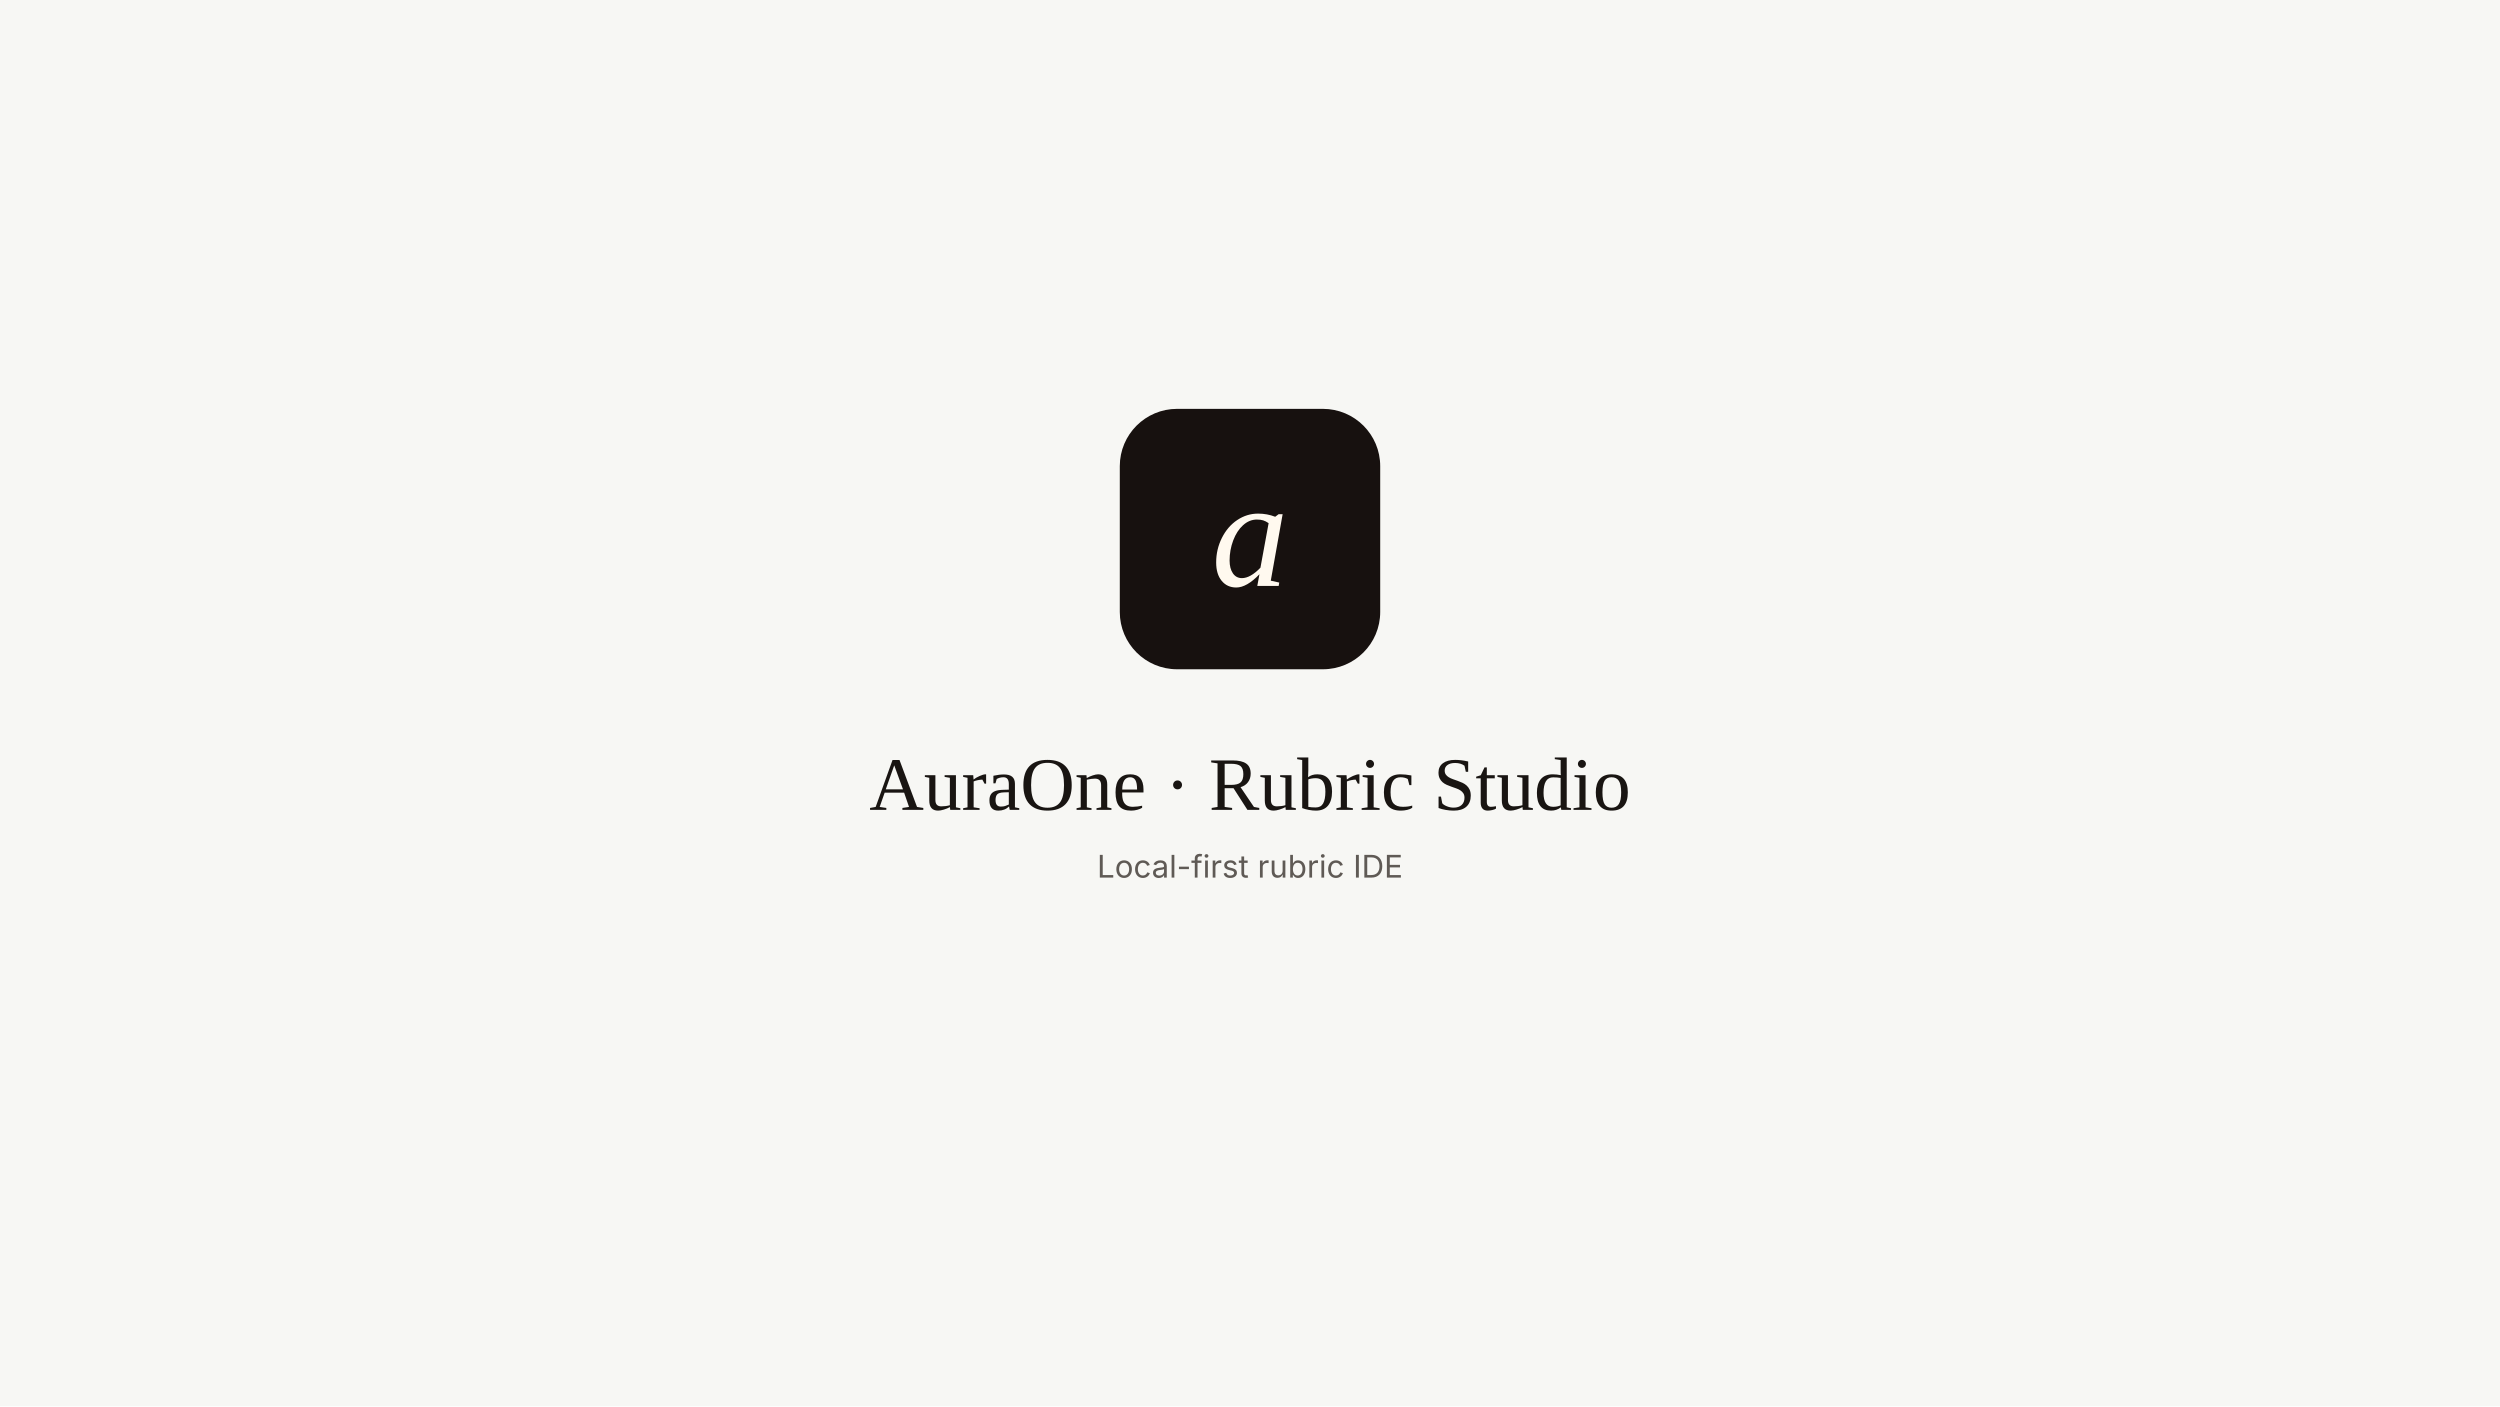
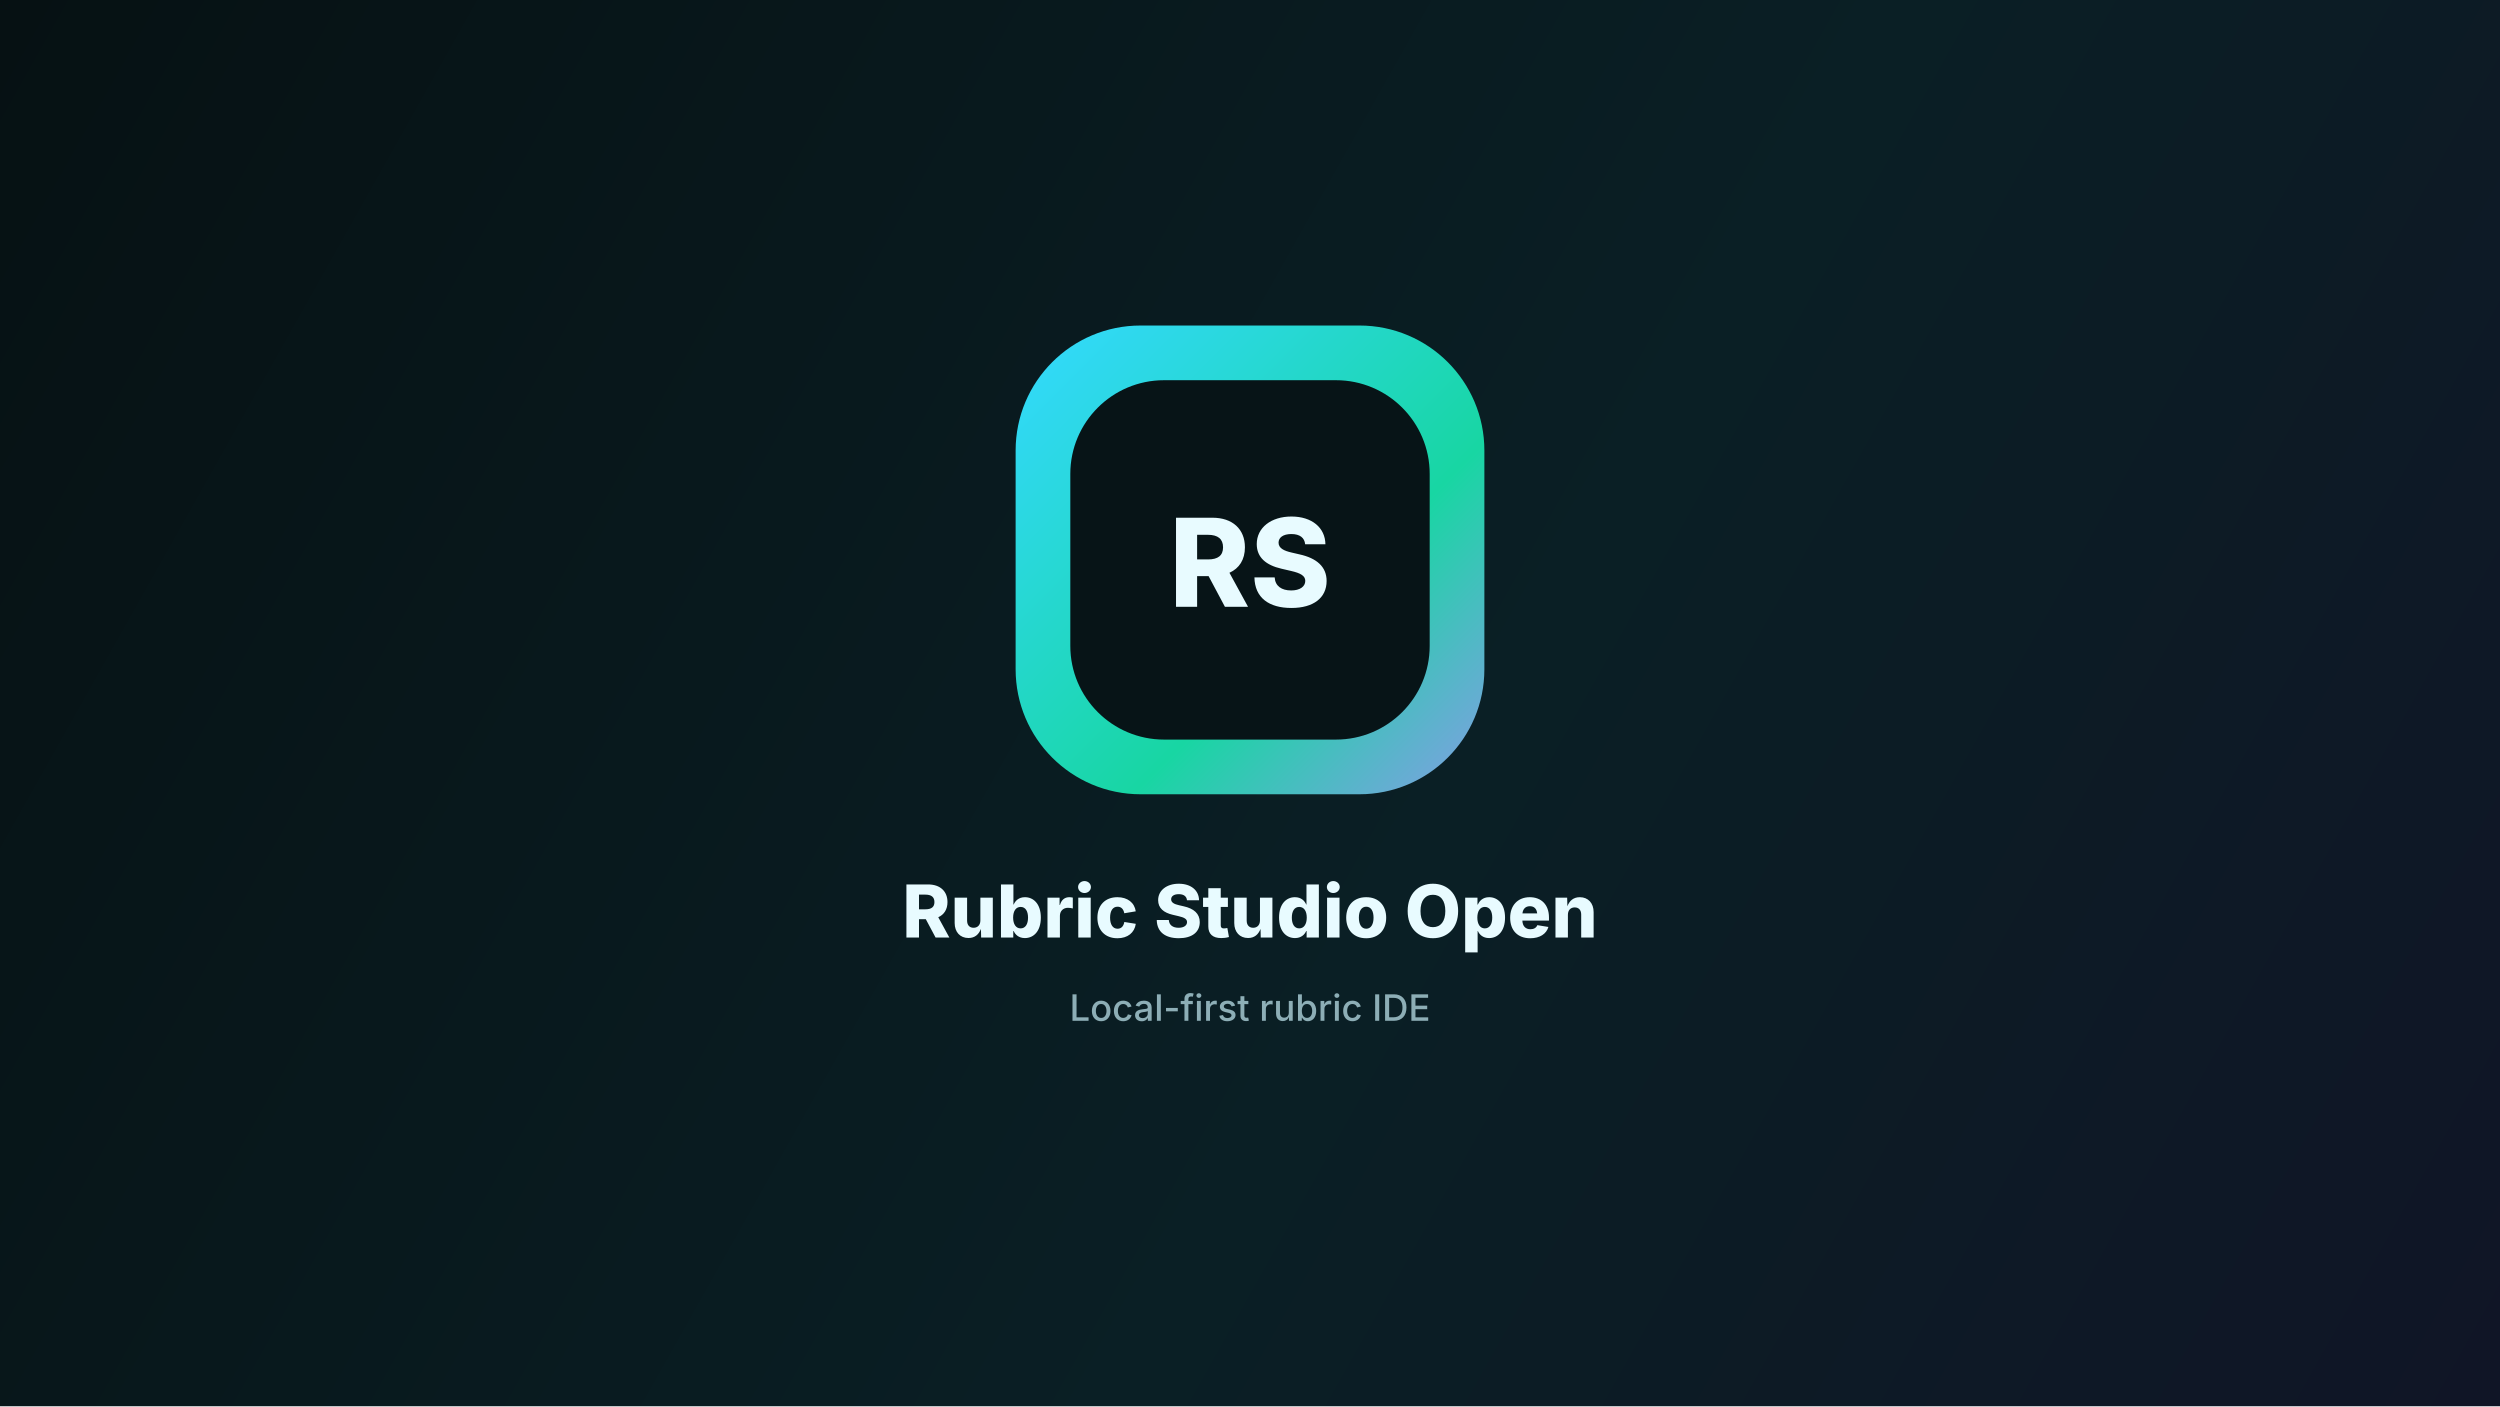
<svg xmlns="http://www.w3.org/2000/svg" width="1920" height="1080" viewBox="0 0 1920 1080" role="img" aria-labelledby="title desc">
-   <rect width="1920" height="1080" fill="#f7f7f4" />
-   <rect x="860" y="314" width="200" height="200" rx="44" fill="#17110f" />
-   <text x="960" y="450" fill="#fff9ef" font-family="Georgia, 'Times New Roman', serif" font-size="118" font-style="italic" font-weight="400" text-anchor="middle">a</text>
-   <text x="960" y="622" fill="#191512" font-family="Georgia, 'Times New Roman', serif" font-size="58" font-weight="400" text-anchor="middle">AuraOne · Rubric Studio</text>
-   <text x="960" y="674" fill="#5f5a55" font-family="Inter, -apple-system, BlinkMacSystemFont, 'Segoe UI', sans-serif" font-size="24" font-weight="400" text-anchor="middle">Local-first rubric IDE</text>
+   <defs>
+     <linearGradient id="splash-bg" x1="0" y1="0" x2="1920" y2="1080" gradientUnits="userSpaceOnUse">
+       <stop stop-color="#061113" />
+       <stop offset="0.58" stop-color="#0a1f25" />
+       <stop offset="1" stop-color="#101526" />
+     </linearGradient>
+     <linearGradient id="mark" x1="760" y1="280" x2="1160" y2="680" gradientUnits="userSpaceOnUse">
+       <stop stop-color="#34d9ff" />
+       <stop offset="0.55" stop-color="#18d6a3" />
+       <stop offset="1" stop-color="#a78bfa" />
+     </linearGradient>
+   </defs>
+   <rect width="1920" height="1080" fill="url(#splash-bg)" />
+   <rect x="780" y="250" width="360" height="360" rx="96" fill="url(#mark)" />
+   <rect x="822" y="292" width="276" height="276" rx="72" fill="#071417" />
+   <text x="960" y="466" fill="#e8fbff" font-family="Inter, Arial, sans-serif" font-size="94" font-weight="800" text-anchor="middle">RS</text>
+   <text x="960" y="720" fill="#e8fbff" font-family="Inter, Arial, sans-serif" font-size="56" font-weight="800" text-anchor="middle">Rubric Studio Open</text>
+   <text x="960" y="784" fill="#8daeb6" font-family="Inter, Arial, sans-serif" font-size="28" font-weight="500" text-anchor="middle">Local-first rubric IDE</text>
</svg>
